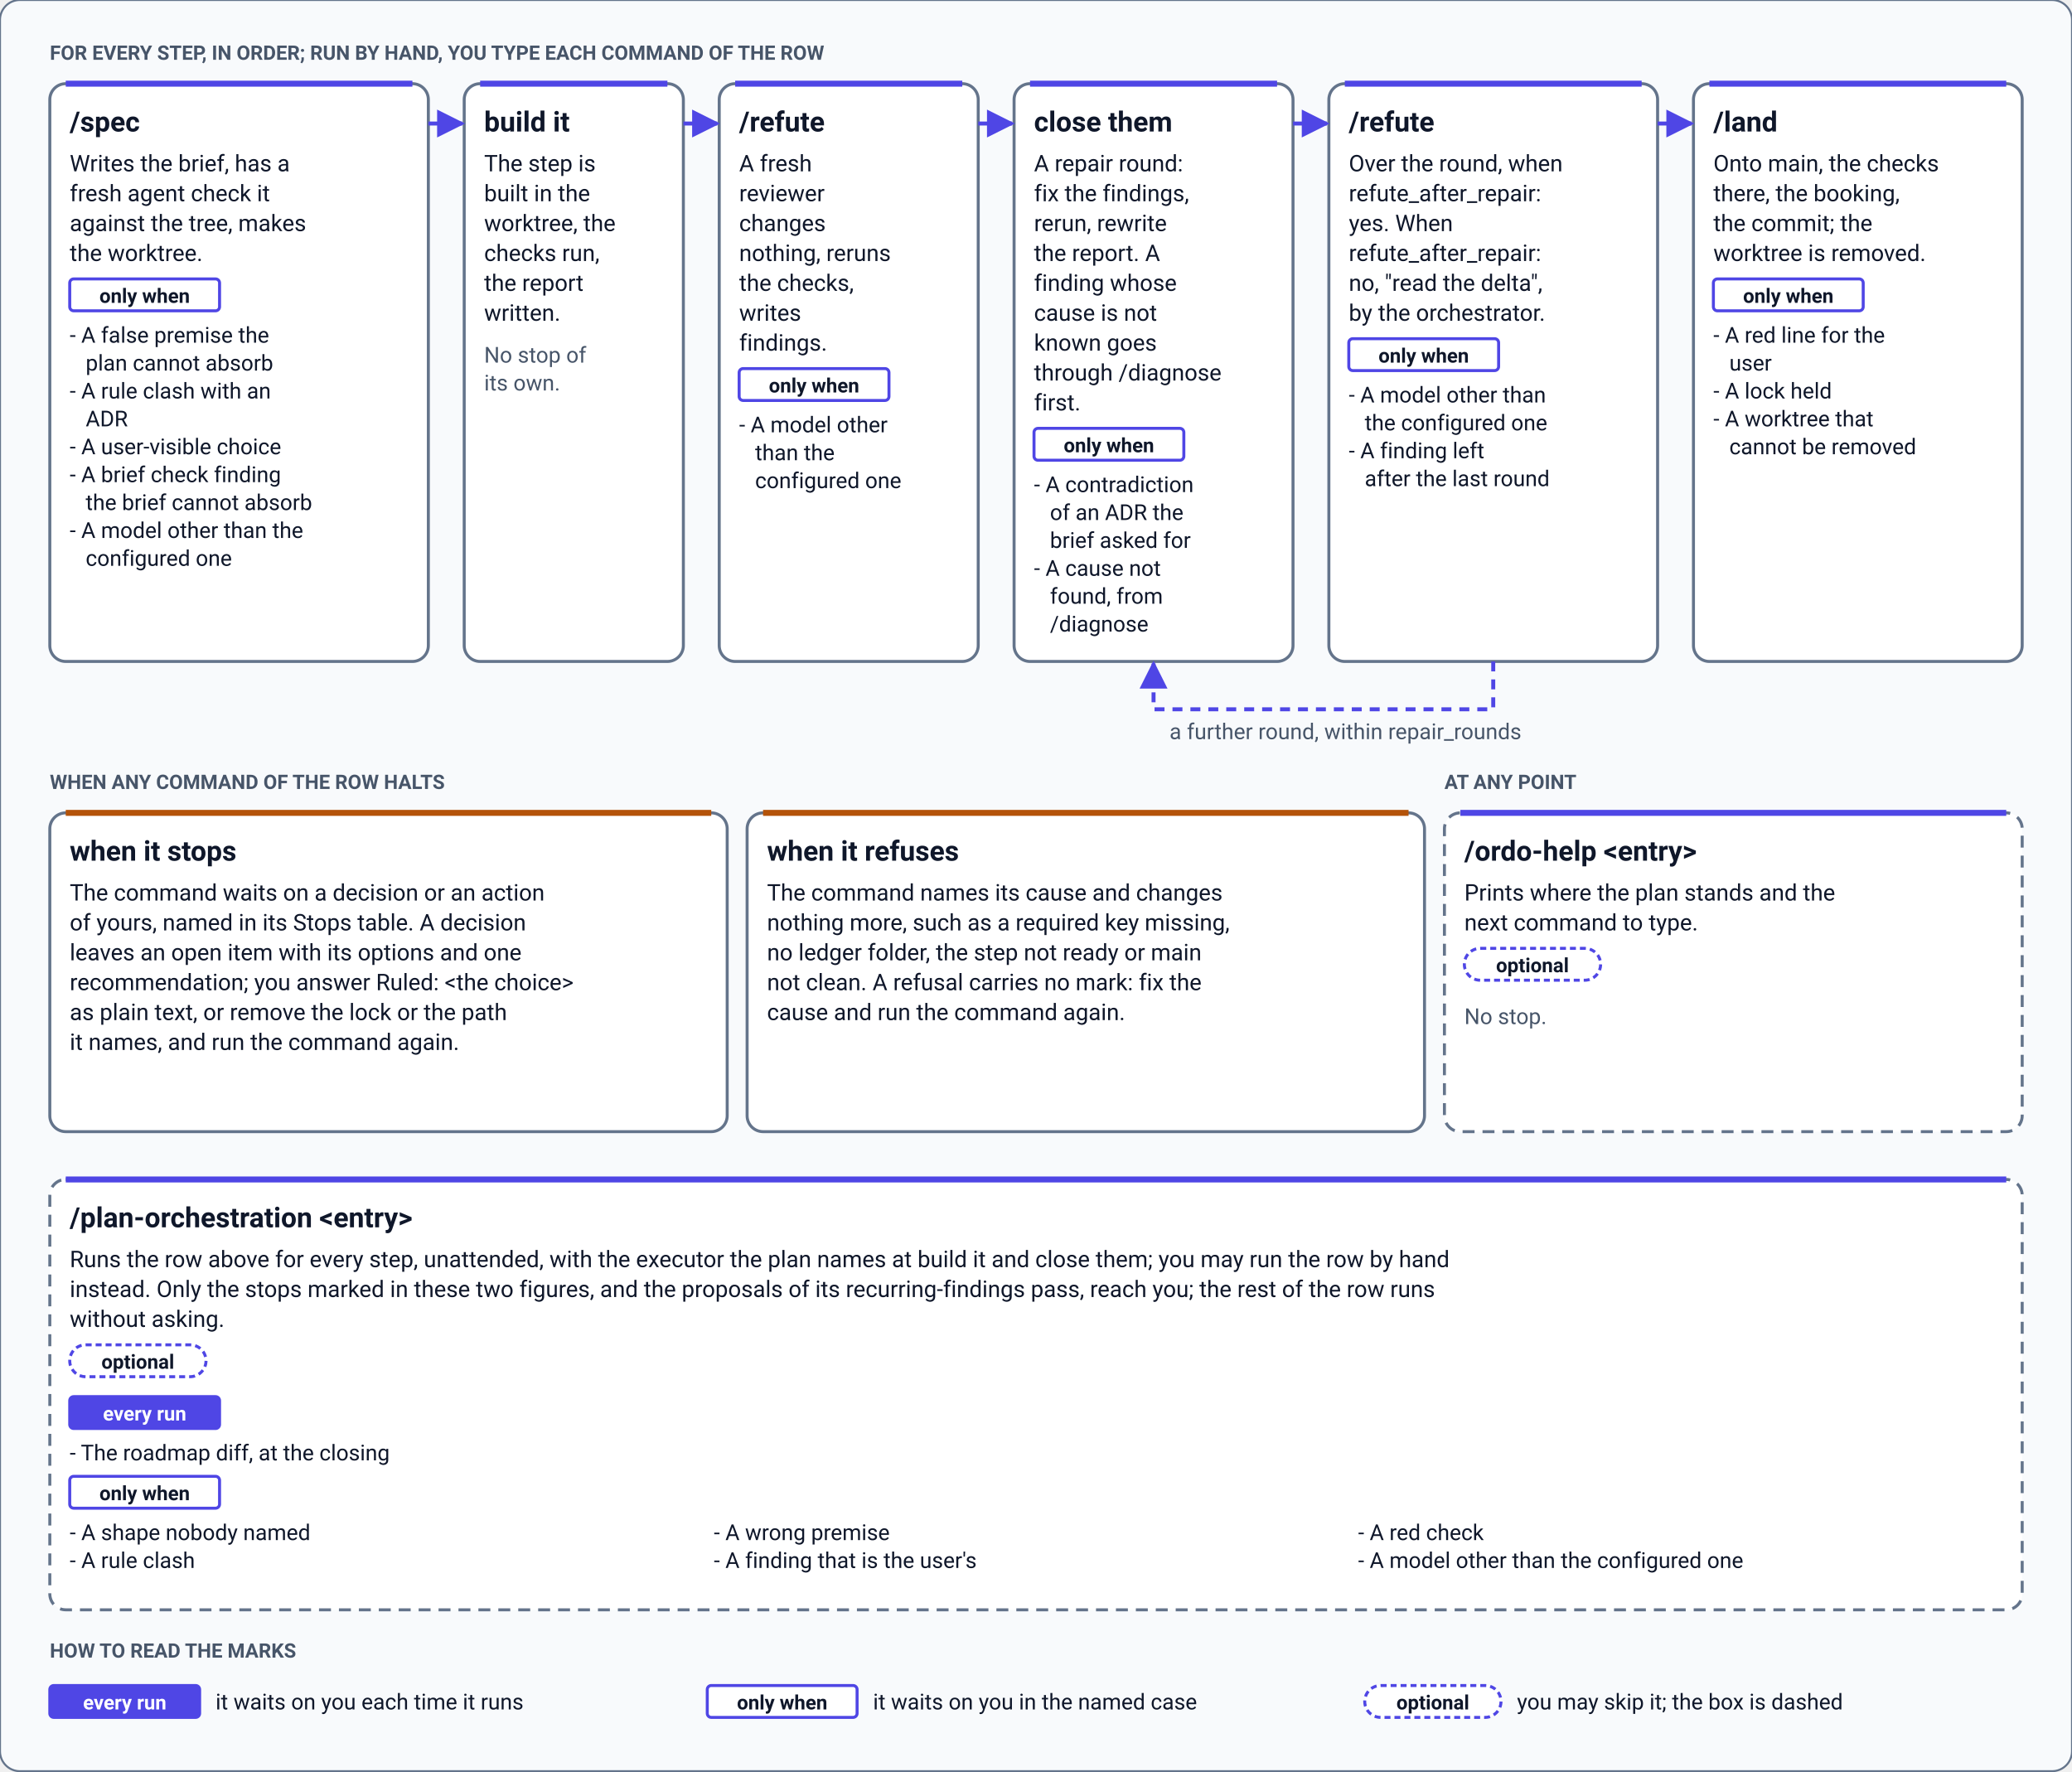
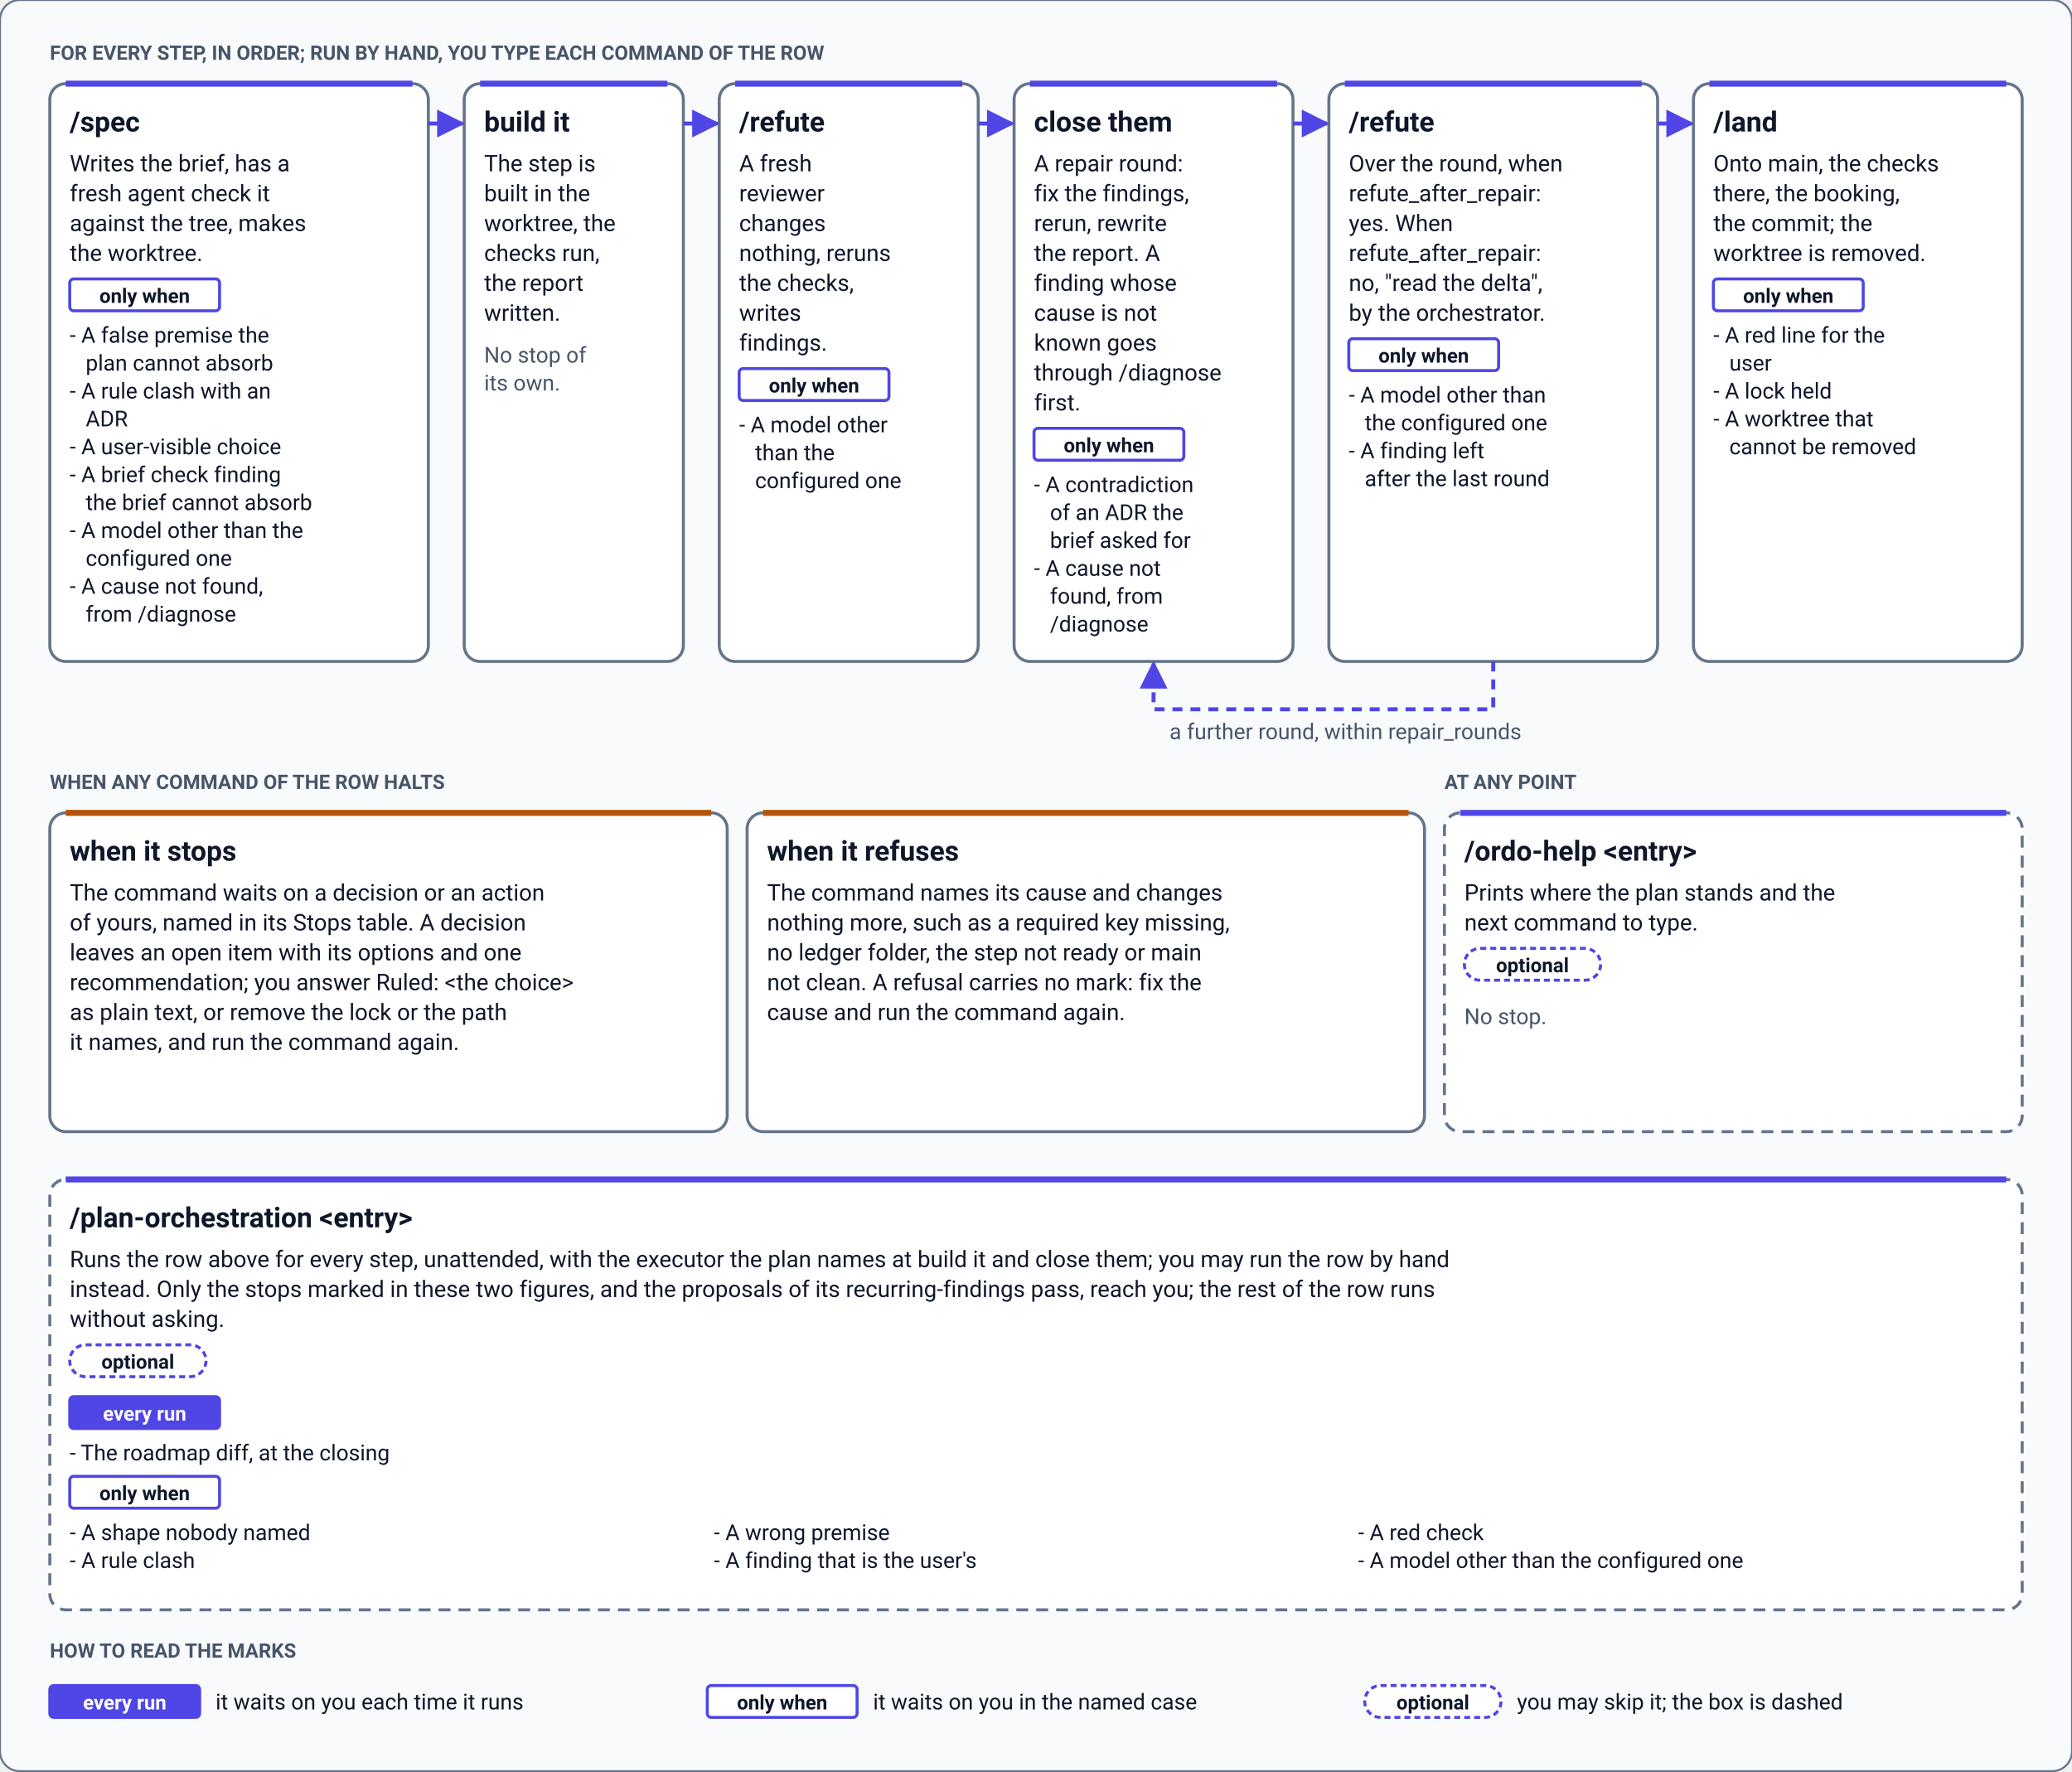
<svg xmlns="http://www.w3.org/2000/svg" viewBox="0 0 1040 889" width="1040" height="889" role="img" aria-label="The loop of one step as boxes in order: /spec, build it, /refute, close them, which sends a finding whose cause is not known through /diagnose, /refute over the round, and /land, with a return for a further round, a card for when a command stops, a card for when it refuses, the optional /ordo-help card, and the optional /plan-orchestration band. Each box lists the stops where you are asked, marked every run, only when or optional.">
  <defs>
    <marker id="arrow" viewBox="0 0 10 10" refX="9" refY="5" markerWidth="7" markerHeight="7" orient="auto">
      <path d="M0,0 L10,5 L0,10 z" fill="#4f46e5" />
    </marker>
  </defs>
  <rect x="0" y="0" width="1040" height="889" rx="10" fill="#f8fafc" stroke="#64748b" />
  <text x="25" y="30" font-family="ui-sans-serif, -apple-system, 'Segoe UI', Roboto, Helvetica, Arial, sans-serif" font-size="10" fill="#475569" font-weight="700" text-anchor="start">FOR EVERY STEP, IN ORDER; RUN BY HAND, YOU TYPE EACH COMMAND OF THE ROW</text>
  <rect x="25" y="42" width="190" height="290" rx="8" fill="#ffffff" stroke="#64748b" stroke-width="1.5" />
  <line x1="33" y1="42" x2="207" y2="42" stroke="#4f46e5" stroke-width="3" />
  <text x="35" y="66" font-family="ui-sans-serif, -apple-system, 'Segoe UI', Roboto, Helvetica, Arial, sans-serif" font-size="14" fill="#0f172a" font-weight="700" text-anchor="start">/spec</text>
  <text x="35" y="86" font-family="ui-sans-serif, -apple-system, 'Segoe UI', Roboto, Helvetica, Arial, sans-serif" font-size="11.5" fill="#0f172a" font-weight="400" text-anchor="start">Writes the brief, has a</text>
  <text x="35" y="101" font-family="ui-sans-serif, -apple-system, 'Segoe UI', Roboto, Helvetica, Arial, sans-serif" font-size="11.5" fill="#0f172a" font-weight="400" text-anchor="start">fresh agent check it</text>
  <text x="35" y="116" font-family="ui-sans-serif, -apple-system, 'Segoe UI', Roboto, Helvetica, Arial, sans-serif" font-size="11.5" fill="#0f172a" font-weight="400" text-anchor="start">against the tree, makes</text>
  <text x="35" y="131" font-family="ui-sans-serif, -apple-system, 'Segoe UI', Roboto, Helvetica, Arial, sans-serif" font-size="11.5" fill="#0f172a" font-weight="400" text-anchor="start">the worktree.</text>
  <rect x="35" y="140" width="75.2" height="16" rx="2" fill="#ffffff" stroke="#4f46e5" stroke-width="1.5" />
  <text x="72.6" y="152" font-family="ui-sans-serif, -apple-system, 'Segoe UI', Roboto, Helvetica, Arial, sans-serif" font-size="10" fill="#0f172a" font-weight="700" text-anchor="middle">only when</text>
  <text x="35" y="172" font-family="ui-sans-serif, -apple-system, 'Segoe UI', Roboto, Helvetica, Arial, sans-serif" font-size="11" fill="#0f172a" font-weight="400" text-anchor="start">- A false premise the</text>
  <text x="43" y="186" font-family="ui-sans-serif, -apple-system, 'Segoe UI', Roboto, Helvetica, Arial, sans-serif" font-size="11" fill="#0f172a" font-weight="400" text-anchor="start">plan cannot absorb</text>
  <text x="35" y="200" font-family="ui-sans-serif, -apple-system, 'Segoe UI', Roboto, Helvetica, Arial, sans-serif" font-size="11" fill="#0f172a" font-weight="400" text-anchor="start">- A rule clash with an</text>
  <text x="43" y="214" font-family="ui-sans-serif, -apple-system, 'Segoe UI', Roboto, Helvetica, Arial, sans-serif" font-size="11" fill="#0f172a" font-weight="400" text-anchor="start">ADR</text>
  <text x="35" y="228" font-family="ui-sans-serif, -apple-system, 'Segoe UI', Roboto, Helvetica, Arial, sans-serif" font-size="11" fill="#0f172a" font-weight="400" text-anchor="start">- A user-visible choice</text>
  <text x="35" y="242" font-family="ui-sans-serif, -apple-system, 'Segoe UI', Roboto, Helvetica, Arial, sans-serif" font-size="11" fill="#0f172a" font-weight="400" text-anchor="start">- A brief check finding</text>
  <text x="43" y="256" font-family="ui-sans-serif, -apple-system, 'Segoe UI', Roboto, Helvetica, Arial, sans-serif" font-size="11" fill="#0f172a" font-weight="400" text-anchor="start">the brief cannot absorb</text>
  <text x="35" y="270" font-family="ui-sans-serif, -apple-system, 'Segoe UI', Roboto, Helvetica, Arial, sans-serif" font-size="11" fill="#0f172a" font-weight="400" text-anchor="start">- A model other than the</text>
  <text x="43" y="284" font-family="ui-sans-serif, -apple-system, 'Segoe UI', Roboto, Helvetica, Arial, sans-serif" font-size="11" fill="#0f172a" font-weight="400" text-anchor="start">configured one</text>
+   <text x="35" y="298" font-family="ui-sans-serif, -apple-system, 'Segoe UI', Roboto, Helvetica, Arial, sans-serif" font-size="11" fill="#0f172a" font-weight="400" text-anchor="start">- A cause not found,</text>
+   <text x="43" y="312" font-family="ui-sans-serif, -apple-system, 'Segoe UI', Roboto, Helvetica, Arial, sans-serif" font-size="11" fill="#0f172a" font-weight="400" text-anchor="start">from /diagnose</text>
  <rect x="233" y="42" width="110" height="290" rx="8" fill="#ffffff" stroke="#64748b" stroke-width="1.5" />
  <line x1="241" y1="42" x2="335" y2="42" stroke="#4f46e5" stroke-width="3" />
  <text x="243" y="66" font-family="ui-sans-serif, -apple-system, 'Segoe UI', Roboto, Helvetica, Arial, sans-serif" font-size="14" fill="#0f172a" font-weight="700" text-anchor="start">build it</text>
  <text x="243" y="86" font-family="ui-sans-serif, -apple-system, 'Segoe UI', Roboto, Helvetica, Arial, sans-serif" font-size="11.5" fill="#0f172a" font-weight="400" text-anchor="start">The step is</text>
  <text x="243" y="101" font-family="ui-sans-serif, -apple-system, 'Segoe UI', Roboto, Helvetica, Arial, sans-serif" font-size="11.5" fill="#0f172a" font-weight="400" text-anchor="start">built in the</text>
  <text x="243" y="116" font-family="ui-sans-serif, -apple-system, 'Segoe UI', Roboto, Helvetica, Arial, sans-serif" font-size="11.5" fill="#0f172a" font-weight="400" text-anchor="start">worktree, the</text>
  <text x="243" y="131" font-family="ui-sans-serif, -apple-system, 'Segoe UI', Roboto, Helvetica, Arial, sans-serif" font-size="11.5" fill="#0f172a" font-weight="400" text-anchor="start">checks run,</text>
  <text x="243" y="146" font-family="ui-sans-serif, -apple-system, 'Segoe UI', Roboto, Helvetica, Arial, sans-serif" font-size="11.5" fill="#0f172a" font-weight="400" text-anchor="start">the report</text>
  <text x="243" y="161" font-family="ui-sans-serif, -apple-system, 'Segoe UI', Roboto, Helvetica, Arial, sans-serif" font-size="11.5" fill="#0f172a" font-weight="400" text-anchor="start">written.</text>
  <text x="243" y="182" font-family="ui-sans-serif, -apple-system, 'Segoe UI', Roboto, Helvetica, Arial, sans-serif" font-size="11" fill="#475569" font-weight="400" text-anchor="start">No stop of</text>
  <text x="243" y="196" font-family="ui-sans-serif, -apple-system, 'Segoe UI', Roboto, Helvetica, Arial, sans-serif" font-size="11" fill="#475569" font-weight="400" text-anchor="start">its own.</text>
  <rect x="361" y="42" width="130" height="290" rx="8" fill="#ffffff" stroke="#64748b" stroke-width="1.5" />
  <line x1="369" y1="42" x2="483" y2="42" stroke="#4f46e5" stroke-width="3" />
  <text x="371" y="66" font-family="ui-sans-serif, -apple-system, 'Segoe UI', Roboto, Helvetica, Arial, sans-serif" font-size="14" fill="#0f172a" font-weight="700" text-anchor="start">/refute</text>
  <text x="371" y="86" font-family="ui-sans-serif, -apple-system, 'Segoe UI', Roboto, Helvetica, Arial, sans-serif" font-size="11.5" fill="#0f172a" font-weight="400" text-anchor="start">A fresh</text>
  <text x="371" y="101" font-family="ui-sans-serif, -apple-system, 'Segoe UI', Roboto, Helvetica, Arial, sans-serif" font-size="11.5" fill="#0f172a" font-weight="400" text-anchor="start">reviewer</text>
  <text x="371" y="116" font-family="ui-sans-serif, -apple-system, 'Segoe UI', Roboto, Helvetica, Arial, sans-serif" font-size="11.5" fill="#0f172a" font-weight="400" text-anchor="start">changes</text>
  <text x="371" y="131" font-family="ui-sans-serif, -apple-system, 'Segoe UI', Roboto, Helvetica, Arial, sans-serif" font-size="11.5" fill="#0f172a" font-weight="400" text-anchor="start">nothing, reruns</text>
  <text x="371" y="146" font-family="ui-sans-serif, -apple-system, 'Segoe UI', Roboto, Helvetica, Arial, sans-serif" font-size="11.5" fill="#0f172a" font-weight="400" text-anchor="start">the checks,</text>
  <text x="371" y="161" font-family="ui-sans-serif, -apple-system, 'Segoe UI', Roboto, Helvetica, Arial, sans-serif" font-size="11.5" fill="#0f172a" font-weight="400" text-anchor="start">writes</text>
  <text x="371" y="176" font-family="ui-sans-serif, -apple-system, 'Segoe UI', Roboto, Helvetica, Arial, sans-serif" font-size="11.5" fill="#0f172a" font-weight="400" text-anchor="start">findings.</text>
  <rect x="371" y="185" width="75.2" height="16" rx="2" fill="#ffffff" stroke="#4f46e5" stroke-width="1.5" />
  <text x="408.6" y="197" font-family="ui-sans-serif, -apple-system, 'Segoe UI', Roboto, Helvetica, Arial, sans-serif" font-size="10" fill="#0f172a" font-weight="700" text-anchor="middle">only when</text>
  <text x="371" y="217" font-family="ui-sans-serif, -apple-system, 'Segoe UI', Roboto, Helvetica, Arial, sans-serif" font-size="11" fill="#0f172a" font-weight="400" text-anchor="start">- A model other</text>
  <text x="379" y="231" font-family="ui-sans-serif, -apple-system, 'Segoe UI', Roboto, Helvetica, Arial, sans-serif" font-size="11" fill="#0f172a" font-weight="400" text-anchor="start">than the</text>
  <text x="379" y="245" font-family="ui-sans-serif, -apple-system, 'Segoe UI', Roboto, Helvetica, Arial, sans-serif" font-size="11" fill="#0f172a" font-weight="400" text-anchor="start">configured one</text>
  <rect x="509" y="42" width="140" height="290" rx="8" fill="#ffffff" stroke="#64748b" stroke-width="1.5" />
  <line x1="517" y1="42" x2="641" y2="42" stroke="#4f46e5" stroke-width="3" />
  <text x="519" y="66" font-family="ui-sans-serif, -apple-system, 'Segoe UI', Roboto, Helvetica, Arial, sans-serif" font-size="14" fill="#0f172a" font-weight="700" text-anchor="start">close them</text>
  <text x="519" y="86" font-family="ui-sans-serif, -apple-system, 'Segoe UI', Roboto, Helvetica, Arial, sans-serif" font-size="11.5" fill="#0f172a" font-weight="400" text-anchor="start">A repair round:</text>
  <text x="519" y="101" font-family="ui-sans-serif, -apple-system, 'Segoe UI', Roboto, Helvetica, Arial, sans-serif" font-size="11.5" fill="#0f172a" font-weight="400" text-anchor="start">fix the findings,</text>
  <text x="519" y="116" font-family="ui-sans-serif, -apple-system, 'Segoe UI', Roboto, Helvetica, Arial, sans-serif" font-size="11.5" fill="#0f172a" font-weight="400" text-anchor="start">rerun, rewrite</text>
  <text x="519" y="131" font-family="ui-sans-serif, -apple-system, 'Segoe UI', Roboto, Helvetica, Arial, sans-serif" font-size="11.5" fill="#0f172a" font-weight="400" text-anchor="start">the report. A</text>
  <text x="519" y="146" font-family="ui-sans-serif, -apple-system, 'Segoe UI', Roboto, Helvetica, Arial, sans-serif" font-size="11.5" fill="#0f172a" font-weight="400" text-anchor="start">finding whose</text>
  <text x="519" y="161" font-family="ui-sans-serif, -apple-system, 'Segoe UI', Roboto, Helvetica, Arial, sans-serif" font-size="11.5" fill="#0f172a" font-weight="400" text-anchor="start">cause is not</text>
  <text x="519" y="176" font-family="ui-sans-serif, -apple-system, 'Segoe UI', Roboto, Helvetica, Arial, sans-serif" font-size="11.5" fill="#0f172a" font-weight="400" text-anchor="start">known goes</text>
  <text x="519" y="191" font-family="ui-sans-serif, -apple-system, 'Segoe UI', Roboto, Helvetica, Arial, sans-serif" font-size="11.5" fill="#0f172a" font-weight="400" text-anchor="start">through /diagnose</text>
  <text x="519" y="206" font-family="ui-sans-serif, -apple-system, 'Segoe UI', Roboto, Helvetica, Arial, sans-serif" font-size="11.5" fill="#0f172a" font-weight="400" text-anchor="start">first.</text>
  <rect x="519" y="215" width="75.2" height="16" rx="2" fill="#ffffff" stroke="#4f46e5" stroke-width="1.5" />
  <text x="556.6" y="227" font-family="ui-sans-serif, -apple-system, 'Segoe UI', Roboto, Helvetica, Arial, sans-serif" font-size="10" fill="#0f172a" font-weight="700" text-anchor="middle">only when</text>
  <text x="519" y="247" font-family="ui-sans-serif, -apple-system, 'Segoe UI', Roboto, Helvetica, Arial, sans-serif" font-size="11" fill="#0f172a" font-weight="400" text-anchor="start">- A contradiction</text>
  <text x="527" y="261" font-family="ui-sans-serif, -apple-system, 'Segoe UI', Roboto, Helvetica, Arial, sans-serif" font-size="11" fill="#0f172a" font-weight="400" text-anchor="start">of an ADR the</text>
  <text x="527" y="275" font-family="ui-sans-serif, -apple-system, 'Segoe UI', Roboto, Helvetica, Arial, sans-serif" font-size="11" fill="#0f172a" font-weight="400" text-anchor="start">brief asked for</text>
  <text x="519" y="289" font-family="ui-sans-serif, -apple-system, 'Segoe UI', Roboto, Helvetica, Arial, sans-serif" font-size="11" fill="#0f172a" font-weight="400" text-anchor="start">- A cause not</text>
  <text x="527" y="303" font-family="ui-sans-serif, -apple-system, 'Segoe UI', Roboto, Helvetica, Arial, sans-serif" font-size="11" fill="#0f172a" font-weight="400" text-anchor="start">found, from</text>
  <text x="527" y="317" font-family="ui-sans-serif, -apple-system, 'Segoe UI', Roboto, Helvetica, Arial, sans-serif" font-size="11" fill="#0f172a" font-weight="400" text-anchor="start">/diagnose</text>
  <rect x="667" y="42" width="165" height="290" rx="8" fill="#ffffff" stroke="#64748b" stroke-width="1.5" />
  <line x1="675" y1="42" x2="824" y2="42" stroke="#4f46e5" stroke-width="3" />
  <text x="677" y="66" font-family="ui-sans-serif, -apple-system, 'Segoe UI', Roboto, Helvetica, Arial, sans-serif" font-size="14" fill="#0f172a" font-weight="700" text-anchor="start">/refute</text>
  <text x="677" y="86" font-family="ui-sans-serif, -apple-system, 'Segoe UI', Roboto, Helvetica, Arial, sans-serif" font-size="11.5" fill="#0f172a" font-weight="400" text-anchor="start">Over the round, when</text>
  <text x="677" y="101" font-family="ui-sans-serif, -apple-system, 'Segoe UI', Roboto, Helvetica, Arial, sans-serif" font-size="11.5" fill="#0f172a" font-weight="400" text-anchor="start">refute_after_repair:</text>
  <text x="677" y="116" font-family="ui-sans-serif, -apple-system, 'Segoe UI', Roboto, Helvetica, Arial, sans-serif" font-size="11.5" fill="#0f172a" font-weight="400" text-anchor="start">yes. When</text>
  <text x="677" y="131" font-family="ui-sans-serif, -apple-system, 'Segoe UI', Roboto, Helvetica, Arial, sans-serif" font-size="11.5" fill="#0f172a" font-weight="400" text-anchor="start">refute_after_repair:</text>
  <text x="677" y="146" font-family="ui-sans-serif, -apple-system, 'Segoe UI', Roboto, Helvetica, Arial, sans-serif" font-size="11.5" fill="#0f172a" font-weight="400" text-anchor="start">no, "read the delta",</text>
  <text x="677" y="161" font-family="ui-sans-serif, -apple-system, 'Segoe UI', Roboto, Helvetica, Arial, sans-serif" font-size="11.5" fill="#0f172a" font-weight="400" text-anchor="start">by the orchestrator.</text>
  <rect x="677" y="170" width="75.2" height="16" rx="2" fill="#ffffff" stroke="#4f46e5" stroke-width="1.5" />
  <text x="714.6" y="182" font-family="ui-sans-serif, -apple-system, 'Segoe UI', Roboto, Helvetica, Arial, sans-serif" font-size="10" fill="#0f172a" font-weight="700" text-anchor="middle">only when</text>
  <text x="677" y="202" font-family="ui-sans-serif, -apple-system, 'Segoe UI', Roboto, Helvetica, Arial, sans-serif" font-size="11" fill="#0f172a" font-weight="400" text-anchor="start">- A model other than</text>
  <text x="685" y="216" font-family="ui-sans-serif, -apple-system, 'Segoe UI', Roboto, Helvetica, Arial, sans-serif" font-size="11" fill="#0f172a" font-weight="400" text-anchor="start">the configured one</text>
  <text x="677" y="230" font-family="ui-sans-serif, -apple-system, 'Segoe UI', Roboto, Helvetica, Arial, sans-serif" font-size="11" fill="#0f172a" font-weight="400" text-anchor="start">- A finding left</text>
  <text x="685" y="244" font-family="ui-sans-serif, -apple-system, 'Segoe UI', Roboto, Helvetica, Arial, sans-serif" font-size="11" fill="#0f172a" font-weight="400" text-anchor="start">after the last round</text>
  <rect x="850" y="42" width="165" height="290" rx="8" fill="#ffffff" stroke="#64748b" stroke-width="1.5" />
  <line x1="858" y1="42" x2="1007" y2="42" stroke="#4f46e5" stroke-width="3" />
  <text x="860" y="66" font-family="ui-sans-serif, -apple-system, 'Segoe UI', Roboto, Helvetica, Arial, sans-serif" font-size="14" fill="#0f172a" font-weight="700" text-anchor="start">/land</text>
  <text x="860" y="86" font-family="ui-sans-serif, -apple-system, 'Segoe UI', Roboto, Helvetica, Arial, sans-serif" font-size="11.5" fill="#0f172a" font-weight="400" text-anchor="start">Onto main, the checks</text>
  <text x="860" y="101" font-family="ui-sans-serif, -apple-system, 'Segoe UI', Roboto, Helvetica, Arial, sans-serif" font-size="11.5" fill="#0f172a" font-weight="400" text-anchor="start">there, the booking,</text>
  <text x="860" y="116" font-family="ui-sans-serif, -apple-system, 'Segoe UI', Roboto, Helvetica, Arial, sans-serif" font-size="11.5" fill="#0f172a" font-weight="400" text-anchor="start">the commit; the</text>
  <text x="860" y="131" font-family="ui-sans-serif, -apple-system, 'Segoe UI', Roboto, Helvetica, Arial, sans-serif" font-size="11.5" fill="#0f172a" font-weight="400" text-anchor="start">worktree is removed.</text>
  <rect x="860" y="140" width="75.2" height="16" rx="2" fill="#ffffff" stroke="#4f46e5" stroke-width="1.5" />
  <text x="897.6" y="152" font-family="ui-sans-serif, -apple-system, 'Segoe UI', Roboto, Helvetica, Arial, sans-serif" font-size="10" fill="#0f172a" font-weight="700" text-anchor="middle">only when</text>
  <text x="860" y="172" font-family="ui-sans-serif, -apple-system, 'Segoe UI', Roboto, Helvetica, Arial, sans-serif" font-size="11" fill="#0f172a" font-weight="400" text-anchor="start">- A red line for the</text>
  <text x="868" y="186" font-family="ui-sans-serif, -apple-system, 'Segoe UI', Roboto, Helvetica, Arial, sans-serif" font-size="11" fill="#0f172a" font-weight="400" text-anchor="start">user</text>
  <text x="860" y="200" font-family="ui-sans-serif, -apple-system, 'Segoe UI', Roboto, Helvetica, Arial, sans-serif" font-size="11" fill="#0f172a" font-weight="400" text-anchor="start">- A lock held</text>
  <text x="860" y="214" font-family="ui-sans-serif, -apple-system, 'Segoe UI', Roboto, Helvetica, Arial, sans-serif" font-size="11" fill="#0f172a" font-weight="400" text-anchor="start">- A worktree that</text>
  <text x="868" y="228" font-family="ui-sans-serif, -apple-system, 'Segoe UI', Roboto, Helvetica, Arial, sans-serif" font-size="11" fill="#0f172a" font-weight="400" text-anchor="start">cannot be removed</text>
  <line x1="215" y1="62" x2="232" y2="62" stroke="#4f46e5" stroke-width="2" marker-end="url(#arrow)" />
  <line x1="343" y1="62" x2="360" y2="62" stroke="#4f46e5" stroke-width="2" marker-end="url(#arrow)" />
  <line x1="491" y1="62" x2="508" y2="62" stroke="#4f46e5" stroke-width="2" marker-end="url(#arrow)" />
  <line x1="649" y1="62" x2="666" y2="62" stroke="#4f46e5" stroke-width="2" marker-end="url(#arrow)" />
  <line x1="832" y1="62" x2="849" y2="62" stroke="#4f46e5" stroke-width="2" marker-end="url(#arrow)" />
  <path d="M749.5,332 L749.5,356 L579,356 L579,333" fill="none" stroke="#4f46e5" stroke-width="2" stroke-dasharray="5 4" marker-end="url(#arrow)" stroke-linejoin="round" />
  <text x="587" y="371" font-family="ui-sans-serif, -apple-system, 'Segoe UI', Roboto, Helvetica, Arial, sans-serif" font-size="11" fill="#475569" font-weight="400" text-anchor="start">a further round, within repair_rounds</text>
  <text x="25" y="396" font-family="ui-sans-serif, -apple-system, 'Segoe UI', Roboto, Helvetica, Arial, sans-serif" font-size="10" fill="#475569" font-weight="700" text-anchor="start">WHEN ANY COMMAND OF THE ROW HALTS</text>
  <text x="725" y="396" font-family="ui-sans-serif, -apple-system, 'Segoe UI', Roboto, Helvetica, Arial, sans-serif" font-size="10" fill="#475569" font-weight="700" text-anchor="start">AT ANY POINT</text>
  <rect x="25" y="408" width="340" height="160" rx="8" fill="#ffffff" stroke="#64748b" stroke-width="1.5" />
  <line x1="33" y1="408" x2="357" y2="408" stroke="#b45309" stroke-width="3" />
  <text x="35" y="432" font-family="ui-sans-serif, -apple-system, 'Segoe UI', Roboto, Helvetica, Arial, sans-serif" font-size="14" fill="#0f172a" font-weight="700" text-anchor="start">when it stops</text>
  <text x="35" y="452" font-family="ui-sans-serif, -apple-system, 'Segoe UI', Roboto, Helvetica, Arial, sans-serif" font-size="11.5" fill="#0f172a" font-weight="400" text-anchor="start">The command waits on a decision or an action</text>
  <text x="35" y="467" font-family="ui-sans-serif, -apple-system, 'Segoe UI', Roboto, Helvetica, Arial, sans-serif" font-size="11.5" fill="#0f172a" font-weight="400" text-anchor="start">of yours, named in its Stops table. A decision</text>
  <text x="35" y="482" font-family="ui-sans-serif, -apple-system, 'Segoe UI', Roboto, Helvetica, Arial, sans-serif" font-size="11.5" fill="#0f172a" font-weight="400" text-anchor="start">leaves an open item with its options and one</text>
  <text x="35" y="497" font-family="ui-sans-serif, -apple-system, 'Segoe UI', Roboto, Helvetica, Arial, sans-serif" font-size="11.5" fill="#0f172a" font-weight="400" text-anchor="start">recommendation; you answer Ruled: &lt;the choice&gt;</text>
  <text x="35" y="512" font-family="ui-sans-serif, -apple-system, 'Segoe UI', Roboto, Helvetica, Arial, sans-serif" font-size="11.5" fill="#0f172a" font-weight="400" text-anchor="start">as plain text, or remove the lock or the path</text>
  <text x="35" y="527" font-family="ui-sans-serif, -apple-system, 'Segoe UI', Roboto, Helvetica, Arial, sans-serif" font-size="11.5" fill="#0f172a" font-weight="400" text-anchor="start">it names, and run the command again.</text>
  <rect x="375" y="408" width="340" height="160" rx="8" fill="#ffffff" stroke="#64748b" stroke-width="1.5" />
  <line x1="383" y1="408" x2="707" y2="408" stroke="#b45309" stroke-width="3" />
  <text x="385" y="432" font-family="ui-sans-serif, -apple-system, 'Segoe UI', Roboto, Helvetica, Arial, sans-serif" font-size="14" fill="#0f172a" font-weight="700" text-anchor="start">when it refuses</text>
  <text x="385" y="452" font-family="ui-sans-serif, -apple-system, 'Segoe UI', Roboto, Helvetica, Arial, sans-serif" font-size="11.5" fill="#0f172a" font-weight="400" text-anchor="start">The command names its cause and changes</text>
  <text x="385" y="467" font-family="ui-sans-serif, -apple-system, 'Segoe UI', Roboto, Helvetica, Arial, sans-serif" font-size="11.5" fill="#0f172a" font-weight="400" text-anchor="start">nothing more, such as a required key missing,</text>
  <text x="385" y="482" font-family="ui-sans-serif, -apple-system, 'Segoe UI', Roboto, Helvetica, Arial, sans-serif" font-size="11.5" fill="#0f172a" font-weight="400" text-anchor="start">no ledger folder, the step not ready or main</text>
  <text x="385" y="497" font-family="ui-sans-serif, -apple-system, 'Segoe UI', Roboto, Helvetica, Arial, sans-serif" font-size="11.5" fill="#0f172a" font-weight="400" text-anchor="start">not clean. A refusal carries no mark: fix the</text>
  <text x="385" y="512" font-family="ui-sans-serif, -apple-system, 'Segoe UI', Roboto, Helvetica, Arial, sans-serif" font-size="11.5" fill="#0f172a" font-weight="400" text-anchor="start">cause and run the command again.</text>
  <rect x="725" y="408" width="290" height="160" rx="8" fill="#ffffff" stroke="#64748b" stroke-width="1.5" stroke-dasharray="6 4" />
  <line x1="733" y1="408" x2="1007" y2="408" stroke="#4f46e5" stroke-width="3" />
  <text x="735" y="432" font-family="ui-sans-serif, -apple-system, 'Segoe UI', Roboto, Helvetica, Arial, sans-serif" font-size="14" fill="#0f172a" font-weight="700" text-anchor="start">/ordo-help &lt;entry&gt;</text>
  <text x="735" y="452" font-family="ui-sans-serif, -apple-system, 'Segoe UI', Roboto, Helvetica, Arial, sans-serif" font-size="11.5" fill="#0f172a" font-weight="400" text-anchor="start">Prints where the plan stands and the</text>
  <text x="735" y="467" font-family="ui-sans-serif, -apple-system, 'Segoe UI', Roboto, Helvetica, Arial, sans-serif" font-size="11.5" fill="#0f172a" font-weight="400" text-anchor="start">next command to type.</text>
  <rect x="735" y="476" width="68.4" height="16" rx="8" fill="#ffffff" stroke="#4f46e5" stroke-width="1.5" stroke-dasharray="3 2" />
  <text x="769.2" y="488" font-family="ui-sans-serif, -apple-system, 'Segoe UI', Roboto, Helvetica, Arial, sans-serif" font-size="10" fill="#0f172a" font-weight="700" text-anchor="middle">optional</text>
  <text x="735" y="514" font-family="ui-sans-serif, -apple-system, 'Segoe UI', Roboto, Helvetica, Arial, sans-serif" font-size="11" fill="#475569" font-weight="400" text-anchor="start">No stop.</text>
  <rect x="25" y="592" width="990" height="216" rx="8" fill="#ffffff" stroke="#64748b" stroke-width="1.5" stroke-dasharray="6 4" />
  <line x1="33" y1="592" x2="1007" y2="592" stroke="#4f46e5" stroke-width="3" />
  <text x="35" y="616" font-family="ui-sans-serif, -apple-system, 'Segoe UI', Roboto, Helvetica, Arial, sans-serif" font-size="14" fill="#0f172a" font-weight="700" text-anchor="start">/plan-orchestration &lt;entry&gt;</text>
  <text x="35" y="636" font-family="ui-sans-serif, -apple-system, 'Segoe UI', Roboto, Helvetica, Arial, sans-serif" font-size="11.5" fill="#0f172a" font-weight="400" text-anchor="start">Runs the row above for every step, unattended, with the executor the plan names at build it and close them; you may run the row by hand</text>
  <text x="35" y="651" font-family="ui-sans-serif, -apple-system, 'Segoe UI', Roboto, Helvetica, Arial, sans-serif" font-size="11.5" fill="#0f172a" font-weight="400" text-anchor="start">instead. Only the stops marked in these two figures, and the proposals of its recurring-findings pass, reach you; the rest of the row runs</text>
  <text x="35" y="666" font-family="ui-sans-serif, -apple-system, 'Segoe UI', Roboto, Helvetica, Arial, sans-serif" font-size="11.5" fill="#0f172a" font-weight="400" text-anchor="start">without asking.</text>
  <rect x="35" y="675" width="68.4" height="16" rx="8" fill="#ffffff" stroke="#4f46e5" stroke-width="1.5" stroke-dasharray="3 2" />
  <text x="69.2" y="687" font-family="ui-sans-serif, -apple-system, 'Segoe UI', Roboto, Helvetica, Arial, sans-serif" font-size="10" fill="#0f172a" font-weight="700" text-anchor="middle">optional</text>
  <rect x="35" y="701" width="75.2" height="16" rx="2" fill="#4f46e5" stroke="#4f46e5" stroke-width="1.5" />
  <text x="72.6" y="713" font-family="ui-sans-serif, -apple-system, 'Segoe UI', Roboto, Helvetica, Arial, sans-serif" font-size="10" fill="#ffffff" font-weight="700" text-anchor="middle">every run</text>
  <text x="35" y="733" font-family="ui-sans-serif, -apple-system, 'Segoe UI', Roboto, Helvetica, Arial, sans-serif" font-size="11" fill="#0f172a" font-weight="400" text-anchor="start">- The roadmap diff, at the closing</text>
  <rect x="35" y="741" width="75.2" height="16" rx="2" fill="#ffffff" stroke="#4f46e5" stroke-width="1.5" />
  <text x="72.6" y="753" font-family="ui-sans-serif, -apple-system, 'Segoe UI', Roboto, Helvetica, Arial, sans-serif" font-size="10" fill="#0f172a" font-weight="700" text-anchor="middle">only when</text>
  <text x="35" y="773" font-family="ui-sans-serif, -apple-system, 'Segoe UI', Roboto, Helvetica, Arial, sans-serif" font-size="11" fill="#0f172a" font-weight="400" text-anchor="start">- A shape nobody named</text>
  <text x="358.3" y="773" font-family="ui-sans-serif, -apple-system, 'Segoe UI', Roboto, Helvetica, Arial, sans-serif" font-size="11" fill="#0f172a" font-weight="400" text-anchor="start">- A wrong premise</text>
  <text x="681.7" y="773" font-family="ui-sans-serif, -apple-system, 'Segoe UI', Roboto, Helvetica, Arial, sans-serif" font-size="11" fill="#0f172a" font-weight="400" text-anchor="start">- A red check</text>
  <text x="35" y="787" font-family="ui-sans-serif, -apple-system, 'Segoe UI', Roboto, Helvetica, Arial, sans-serif" font-size="11" fill="#0f172a" font-weight="400" text-anchor="start">- A rule clash</text>
  <text x="358.3" y="787" font-family="ui-sans-serif, -apple-system, 'Segoe UI', Roboto, Helvetica, Arial, sans-serif" font-size="11" fill="#0f172a" font-weight="400" text-anchor="start">- A finding that is the user's</text>
  <text x="681.7" y="787" font-family="ui-sans-serif, -apple-system, 'Segoe UI', Roboto, Helvetica, Arial, sans-serif" font-size="11" fill="#0f172a" font-weight="400" text-anchor="start">- A model other than the configured one</text>
  <text x="25" y="832" font-family="ui-sans-serif, -apple-system, 'Segoe UI', Roboto, Helvetica, Arial, sans-serif" font-size="10" fill="#475569" font-weight="700" text-anchor="start">HOW TO READ THE MARKS</text>
  <rect x="25" y="846" width="75.2" height="16" rx="2" fill="#4f46e5" stroke="#4f46e5" stroke-width="1.5" />
  <text x="62.6" y="858" font-family="ui-sans-serif, -apple-system, 'Segoe UI', Roboto, Helvetica, Arial, sans-serif" font-size="10" fill="#ffffff" font-weight="700" text-anchor="middle">every run</text>
  <text x="108.2" y="858" font-family="ui-sans-serif, -apple-system, 'Segoe UI', Roboto, Helvetica, Arial, sans-serif" font-size="11" fill="#0f172a" font-weight="400" text-anchor="start">it waits on you each time it runs</text>
  <rect x="355" y="846" width="75.2" height="16" rx="2" fill="#ffffff" stroke="#4f46e5" stroke-width="1.5" />
  <text x="392.6" y="858" font-family="ui-sans-serif, -apple-system, 'Segoe UI', Roboto, Helvetica, Arial, sans-serif" font-size="10" fill="#0f172a" font-weight="700" text-anchor="middle">only when</text>
  <text x="438.2" y="858" font-family="ui-sans-serif, -apple-system, 'Segoe UI', Roboto, Helvetica, Arial, sans-serif" font-size="11" fill="#0f172a" font-weight="400" text-anchor="start">it waits on you in the named case</text>
  <rect x="685" y="846" width="68.4" height="16" rx="8" fill="#ffffff" stroke="#4f46e5" stroke-width="1.5" stroke-dasharray="3 2" />
  <text x="719.2" y="858" font-family="ui-sans-serif, -apple-system, 'Segoe UI', Roboto, Helvetica, Arial, sans-serif" font-size="10" fill="#0f172a" font-weight="700" text-anchor="middle">optional</text>
  <text x="761.4" y="858" font-family="ui-sans-serif, -apple-system, 'Segoe UI', Roboto, Helvetica, Arial, sans-serif" font-size="11" fill="#0f172a" font-weight="400" text-anchor="start">you may skip it; the box is dashed</text>
</svg>
